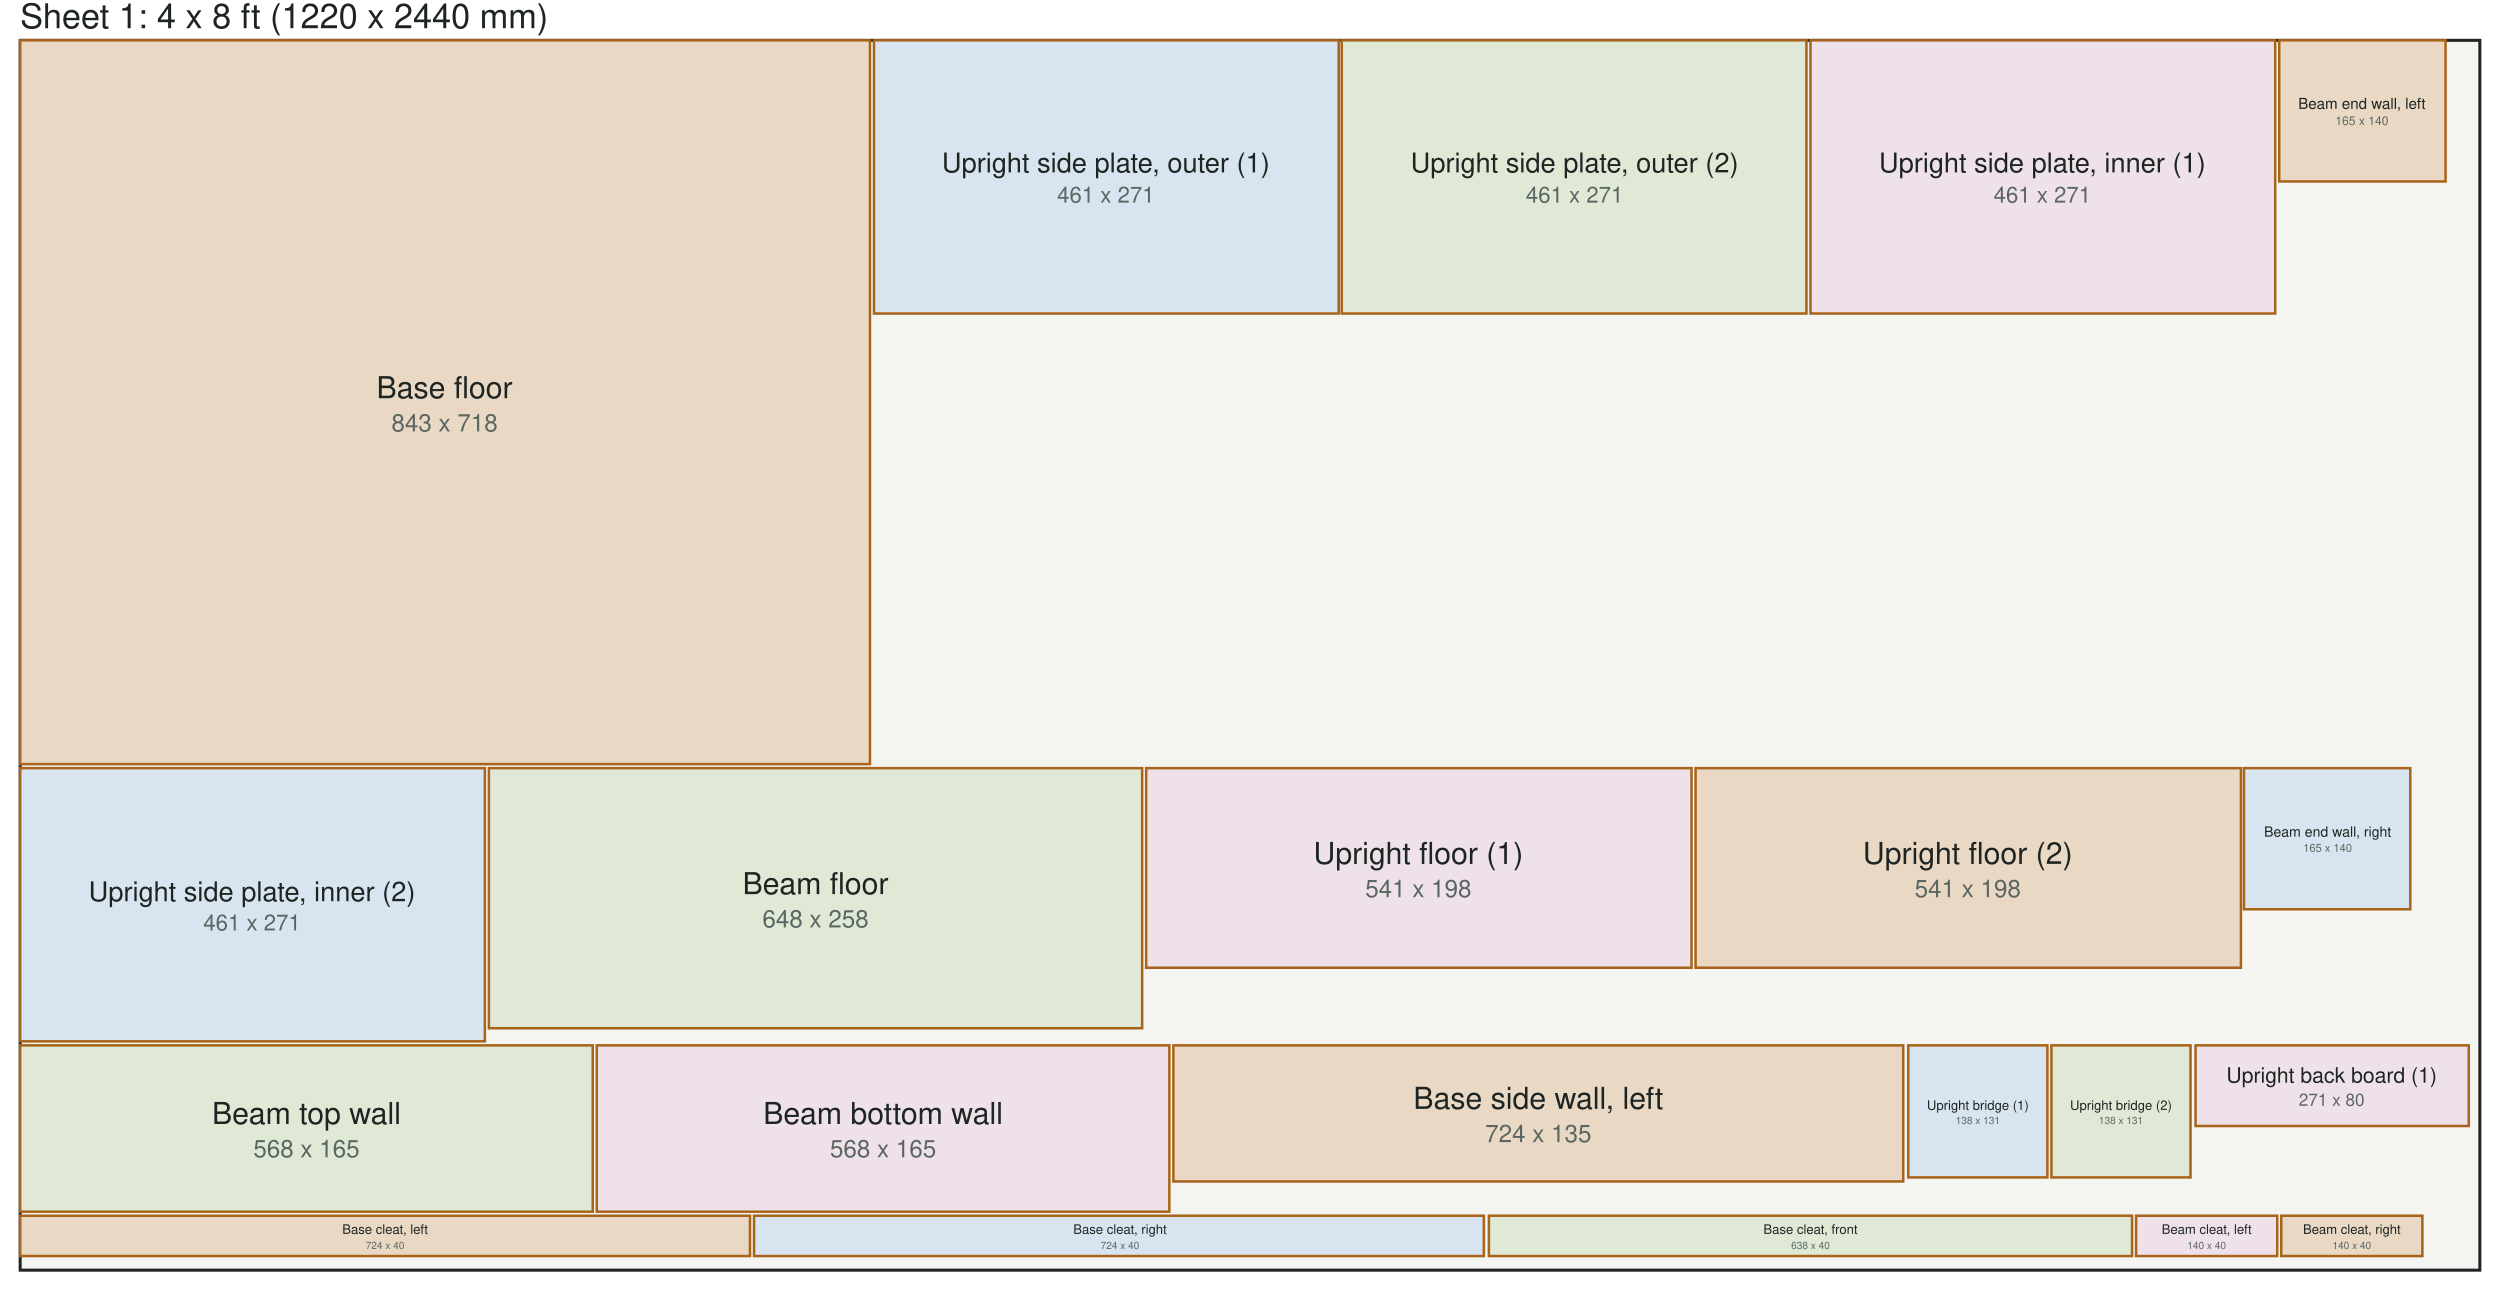
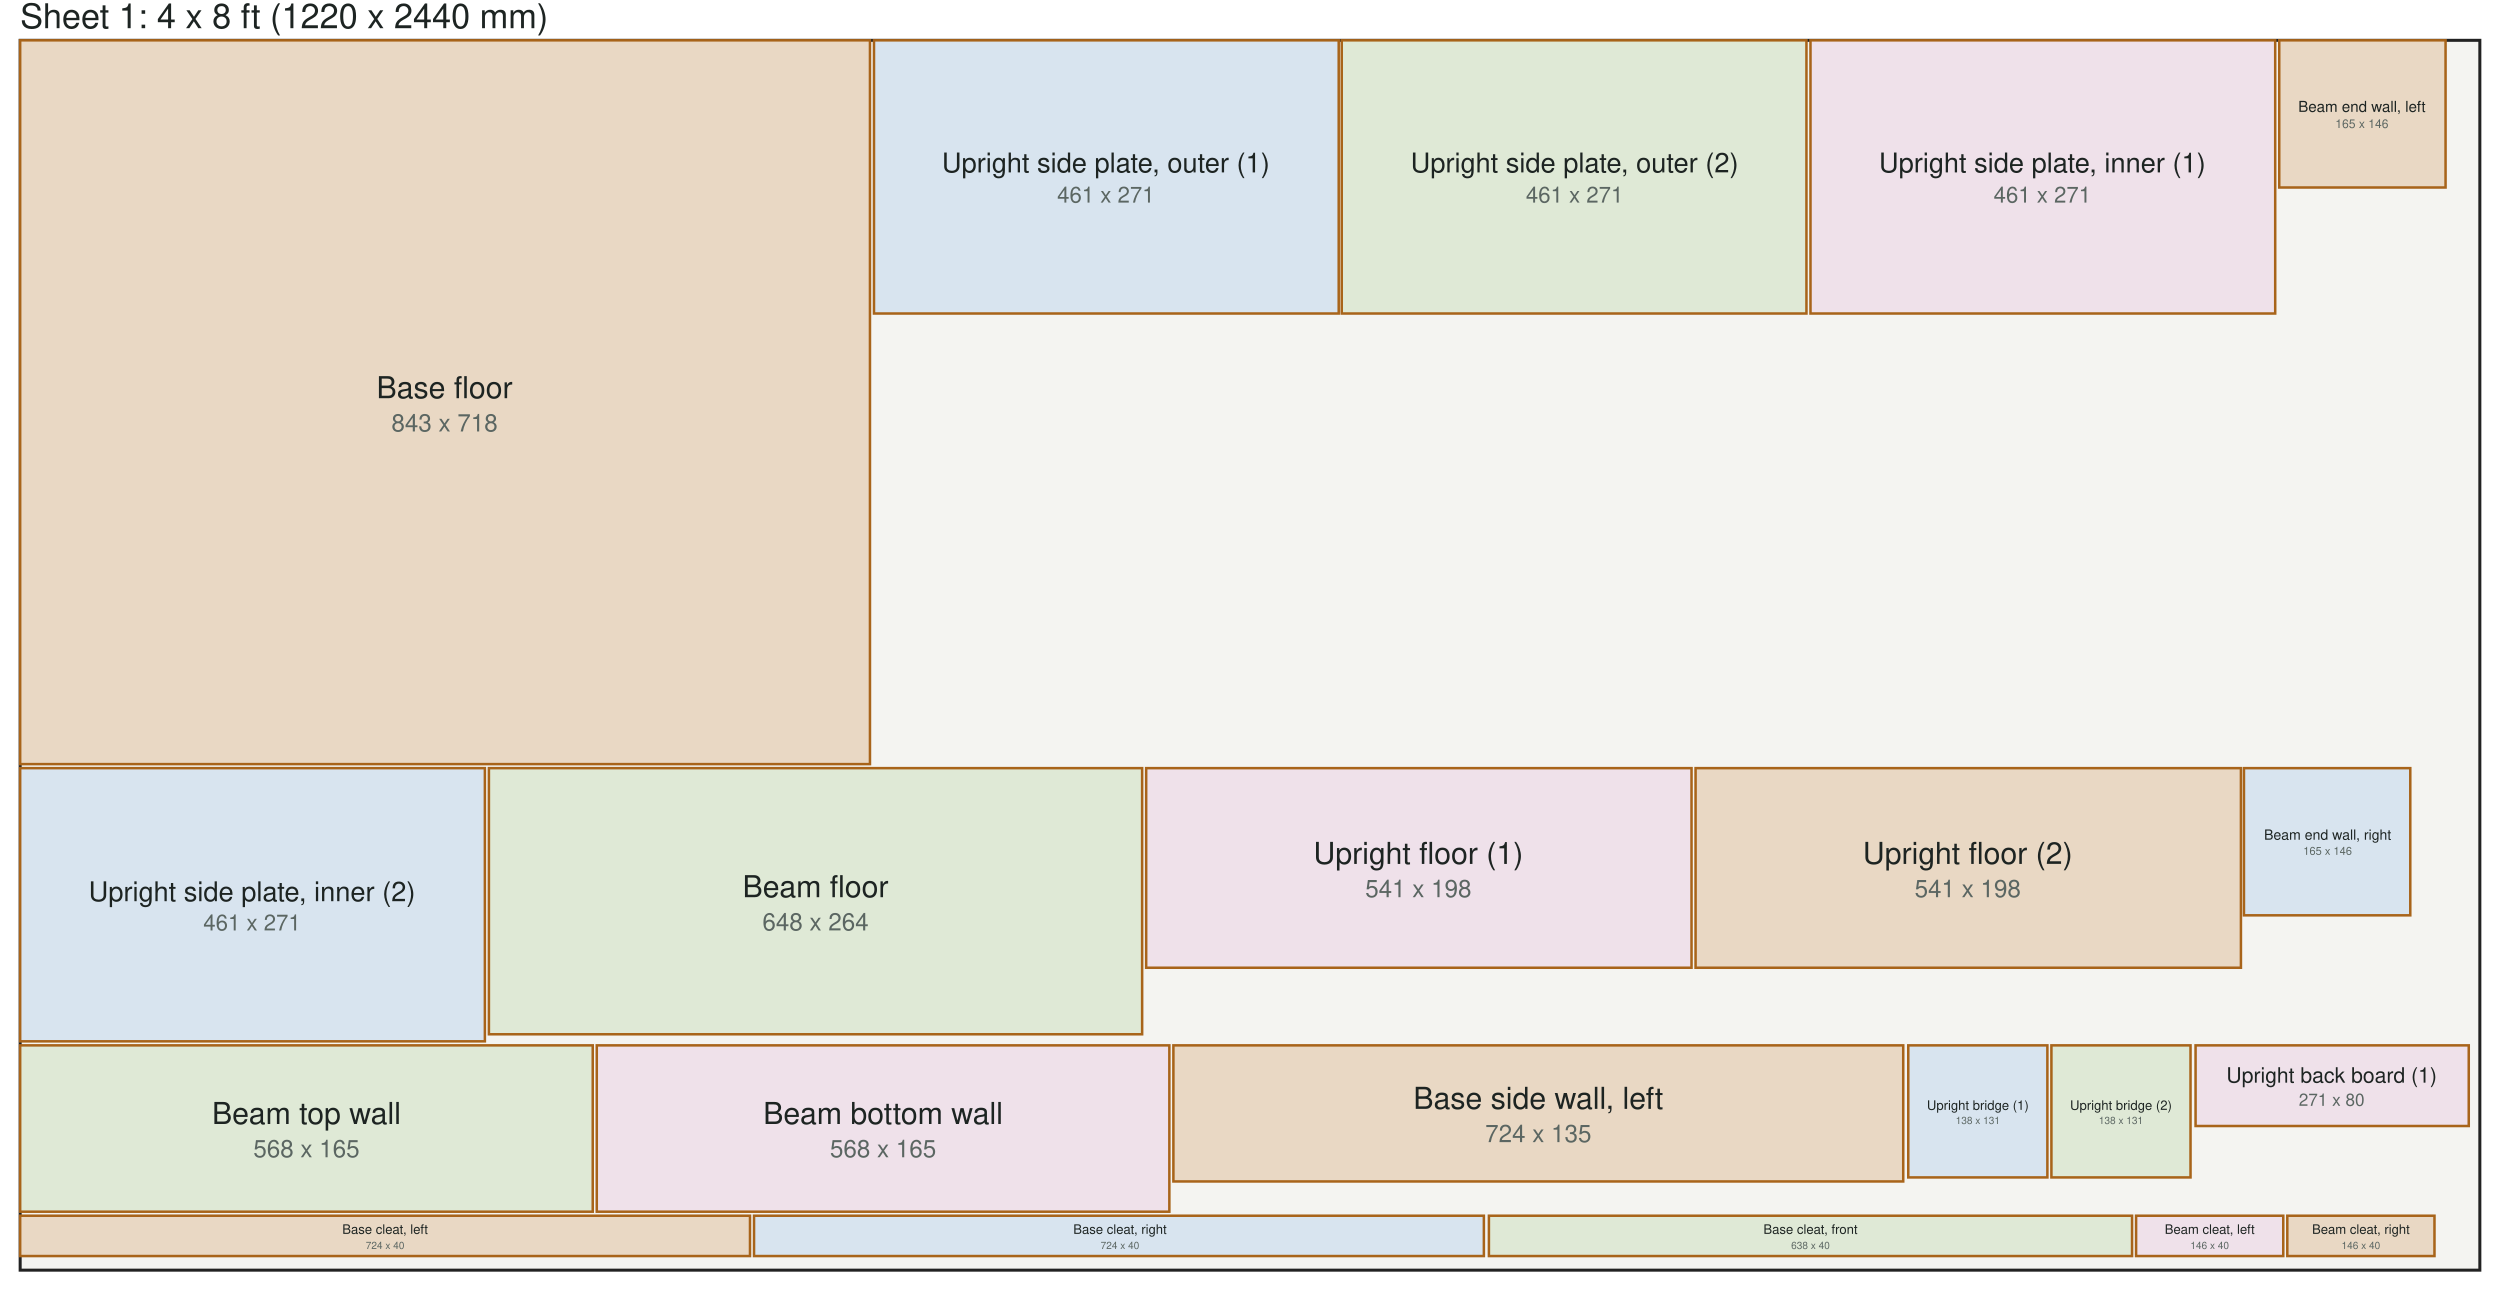
<svg xmlns="http://www.w3.org/2000/svg" viewBox="-20 -40 2480 1290" font-family="Helvetica, Arial, sans-serif">
  <text x="0" y="-12" font-size="34" fill="#1d2422">Sheet 1: 4 x 8 ft (1220 x 2440 mm)</text>
  <rect x="0" y="0" width="2440.0" height="1220.0" fill="#f4f4f1" stroke="#222" stroke-width="3" />
  <rect x="0" y="0" width="843" height="718" fill="#e9d8c4" stroke="#a8641a" stroke-width="2.5" />
  <text x="421" y="355" font-size="30" text-anchor="middle" fill="#1d2422">Base floor</text>
  <text x="421" y="388" font-size="24" text-anchor="middle" fill="#5b6662">843 x 718</text>
  <rect x="847" y="0" width="461" height="271" fill="#d8e4ef" stroke="#a8641a" stroke-width="2.5" />
  <text x="1077" y="131" font-size="27" text-anchor="middle" fill="#1d2422">Upright side plate, outer (1)</text>
  <text x="1077" y="161" font-size="22" text-anchor="middle" fill="#5b6662">461 x 271</text>
  <rect x="1311" y="0" width="461" height="271" fill="#dfe9d6" stroke="#a8641a" stroke-width="2.5" />
  <text x="1542" y="131" font-size="27" text-anchor="middle" fill="#1d2422">Upright side plate, outer (2)</text>
  <text x="1542" y="161" font-size="22" text-anchor="middle" fill="#5b6662">461 x 271</text>
  <rect x="1776" y="0" width="461" height="271" fill="#efe1ea" stroke="#a8641a" stroke-width="2.5" />
  <text x="2006" y="131" font-size="27" text-anchor="middle" fill="#1d2422">Upright side plate, inner (1)</text>
  <text x="2006" y="161" font-size="22" text-anchor="middle" fill="#5b6662">461 x 271</text>
-   <rect x="2241" y="0" width="165" height="140" fill="#e9d8c4" stroke="#a8641a" stroke-width="2.5" />
-   <text x="2323" y="68" font-size="15" text-anchor="middle" fill="#1d2422">Beam end wall, left</text>
-   <text x="2323" y="84" font-size="12" text-anchor="middle" fill="#5b6662">165 x 140</text>
+   <rect x="2241" y="0" width="165" height="146" fill="#e9d8c4" stroke="#a8641a" stroke-width="2.5" />
+   <text x="2323" y="71" font-size="15" text-anchor="middle" fill="#1d2422">Beam end wall, left</text>
+   <text x="2323" y="87" font-size="12" text-anchor="middle" fill="#5b6662">165 x 146</text>
  <rect x="0" y="722" width="461" height="271" fill="#d8e4ef" stroke="#a8641a" stroke-width="2.5" />
  <text x="230" y="854" font-size="27" text-anchor="middle" fill="#1d2422">Upright side plate, inner (2)</text>
  <text x="230" y="883" font-size="22" text-anchor="middle" fill="#5b6662">461 x 271</text>
-   <rect x="465" y="722" width="648" height="258" fill="#dfe9d6" stroke="#a8641a" stroke-width="2.5" />
-   <text x="789" y="847" font-size="30" text-anchor="middle" fill="#1d2422">Beam floor</text>
-   <text x="789" y="880" font-size="24" text-anchor="middle" fill="#5b6662">648 x 258</text>
+   <rect x="465" y="722" width="648" height="264" fill="#dfe9d6" stroke="#a8641a" stroke-width="2.5" />
+   <text x="789" y="850" font-size="30" text-anchor="middle" fill="#1d2422">Beam floor</text>
+   <text x="789" y="883" font-size="24" text-anchor="middle" fill="#5b6662">648 x 264</text>
  <rect x="1117" y="722" width="541" height="198" fill="#efe1ea" stroke="#a8641a" stroke-width="2.5" />
  <text x="1387" y="817" font-size="30" text-anchor="middle" fill="#1d2422">Upright floor (1)</text>
  <text x="1387" y="850" font-size="24" text-anchor="middle" fill="#5b6662">541 x 198</text>
  <rect x="1662" y="722" width="541" height="198" fill="#e9d8c4" stroke="#a8641a" stroke-width="2.5" />
  <text x="1932" y="817" font-size="30" text-anchor="middle" fill="#1d2422">Upright floor (2)</text>
  <text x="1932" y="850" font-size="24" text-anchor="middle" fill="#5b6662">541 x 198</text>
-   <rect x="2206" y="722" width="165" height="140" fill="#d8e4ef" stroke="#a8641a" stroke-width="2.5" />
-   <text x="2289" y="790" font-size="14" text-anchor="middle" fill="#1d2422">Beam end wall, right</text>
-   <text x="2289" y="805" font-size="11" text-anchor="middle" fill="#5b6662">165 x 140</text>
+   <rect x="2206" y="722" width="165" height="146" fill="#d8e4ef" stroke="#a8641a" stroke-width="2.5" />
+   <text x="2289" y="793" font-size="14" text-anchor="middle" fill="#1d2422">Beam end wall, right</text>
+   <text x="2289" y="808" font-size="11" text-anchor="middle" fill="#5b6662">165 x 146</text>
  <rect x="0" y="997" width="568" height="165" fill="#dfe9d6" stroke="#a8641a" stroke-width="2.5" />
  <text x="284" y="1075" font-size="30" text-anchor="middle" fill="#1d2422">Beam top wall</text>
  <text x="284" y="1108" font-size="24" text-anchor="middle" fill="#5b6662">568 x 165</text>
  <rect x="572" y="997" width="568" height="165" fill="#efe1ea" stroke="#a8641a" stroke-width="2.5" />
  <text x="856" y="1075" font-size="30" text-anchor="middle" fill="#1d2422">Beam bottom wall</text>
  <text x="856" y="1108" font-size="24" text-anchor="middle" fill="#5b6662">568 x 165</text>
  <rect x="1144" y="997" width="724" height="135" fill="#e9d8c4" stroke="#a8641a" stroke-width="2.5" />
  <text x="1506" y="1060" font-size="30" text-anchor="middle" fill="#1d2422">Base side wall, left</text>
  <text x="1506" y="1093" font-size="24" text-anchor="middle" fill="#5b6662">724 x 135</text>
  <rect x="1873" y="997" width="138" height="131" fill="#d8e4ef" stroke="#a8641a" stroke-width="2.5" />
  <text x="1942" y="1061" font-size="13" text-anchor="middle" fill="#1d2422">Upright bridge (1)</text>
  <text x="1942" y="1075" font-size="10" text-anchor="middle" fill="#5b6662">138 x 131</text>
  <rect x="2015" y="997" width="138" height="131" fill="#dfe9d6" stroke="#a8641a" stroke-width="2.5" />
  <text x="2084" y="1061" font-size="13" text-anchor="middle" fill="#1d2422">Upright bridge (2)</text>
  <text x="2084" y="1075" font-size="10" text-anchor="middle" fill="#5b6662">138 x 131</text>
  <rect x="2158" y="997" width="271" height="80" fill="#efe1ea" stroke="#a8641a" stroke-width="2.5" />
  <text x="2293" y="1034" font-size="21" text-anchor="middle" fill="#1d2422">Upright back board (1)</text>
  <text x="2293" y="1057" font-size="17" text-anchor="middle" fill="#5b6662">271 x 80</text>
  <rect x="0" y="1166" width="724" height="40" fill="#e9d8c4" stroke="#a8641a" stroke-width="2.5" />
  <text x="362" y="1184" font-size="13" text-anchor="middle" fill="#1d2422">Base cleat, left</text>
  <text x="362" y="1199" font-size="10" text-anchor="middle" fill="#5b6662">724 x 40</text>
  <rect x="728" y="1166" width="724" height="40" fill="#d8e4ef" stroke="#a8641a" stroke-width="2.5" />
  <text x="1091" y="1184" font-size="13" text-anchor="middle" fill="#1d2422">Base cleat, right</text>
  <text x="1091" y="1199" font-size="10" text-anchor="middle" fill="#5b6662">724 x 40</text>
  <rect x="1457" y="1166" width="638" height="40" fill="#dfe9d6" stroke="#a8641a" stroke-width="2.5" />
  <text x="1776" y="1184" font-size="13" text-anchor="middle" fill="#1d2422">Base cleat, front</text>
  <text x="1776" y="1199" font-size="10" text-anchor="middle" fill="#5b6662">638 x 40</text>
-   <rect x="2099" y="1166" width="140" height="40" fill="#efe1ea" stroke="#a8641a" stroke-width="2.5" />
-   <text x="2169" y="1184" font-size="13" text-anchor="middle" fill="#1d2422">Beam cleat, left</text>
-   <text x="2169" y="1199" font-size="10" text-anchor="middle" fill="#5b6662">140 x 40</text>
-   <rect x="2243" y="1166" width="140" height="40" fill="#e9d8c4" stroke="#a8641a" stroke-width="2.5" />
-   <text x="2313" y="1184" font-size="13" text-anchor="middle" fill="#1d2422">Beam cleat, right</text>
-   <text x="2313" y="1199" font-size="10" text-anchor="middle" fill="#5b6662">140 x 40</text>
+   <rect x="2099" y="1166" width="146" height="40" fill="#efe1ea" stroke="#a8641a" stroke-width="2.5" />
+   <text x="2172" y="1184" font-size="13" text-anchor="middle" fill="#1d2422">Beam cleat, left</text>
+   <text x="2172" y="1199" font-size="10" text-anchor="middle" fill="#5b6662">146 x 40</text>
+   <rect x="2249" y="1166" width="146" height="40" fill="#e9d8c4" stroke="#a8641a" stroke-width="2.5" />
+   <text x="2322" y="1184" font-size="13" text-anchor="middle" fill="#1d2422">Beam cleat, right</text>
+   <text x="2322" y="1199" font-size="10" text-anchor="middle" fill="#5b6662">146 x 40</text>
</svg>
